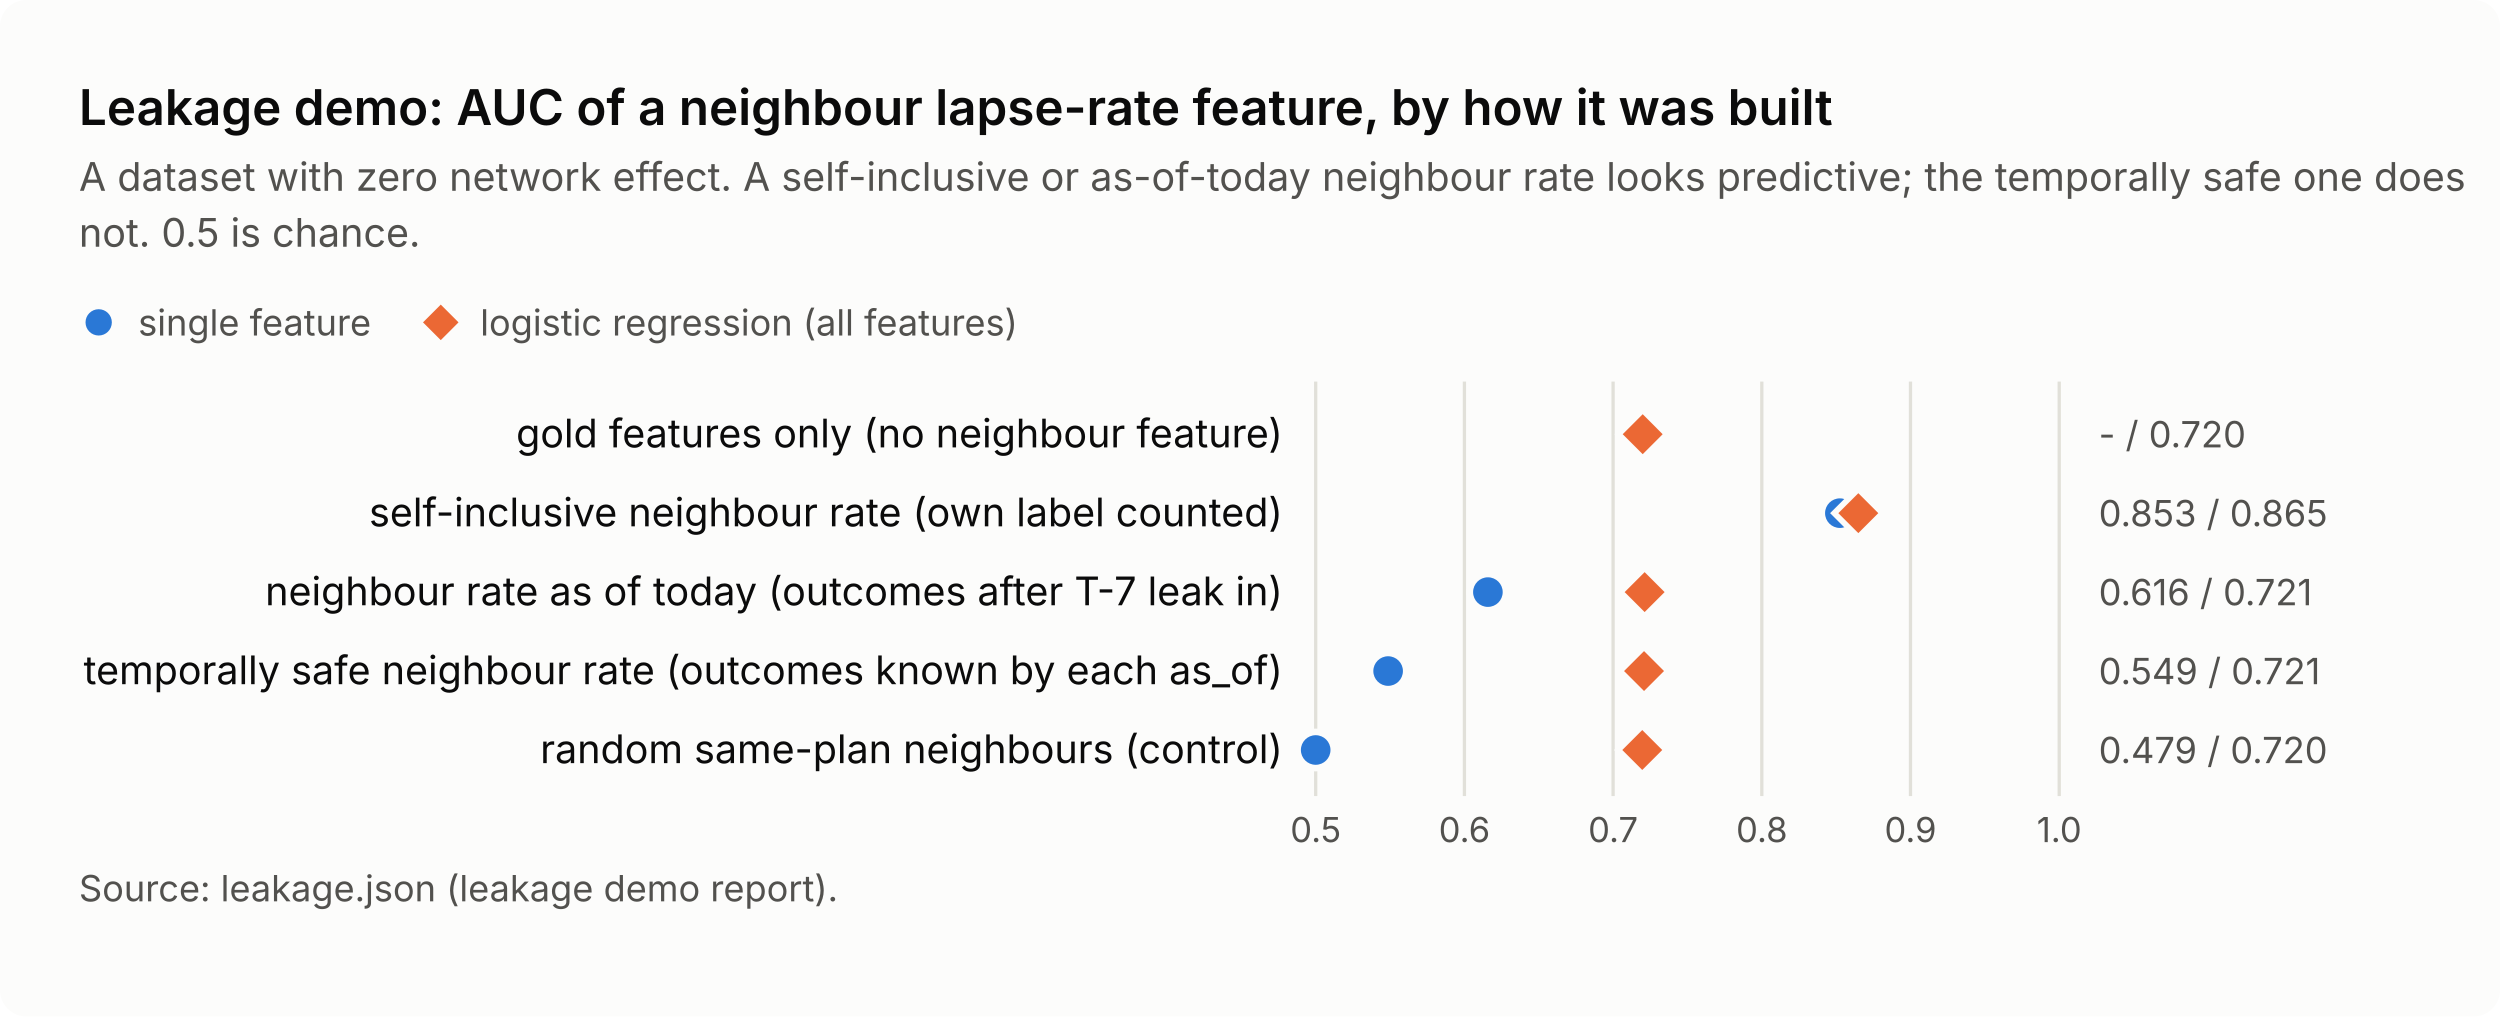
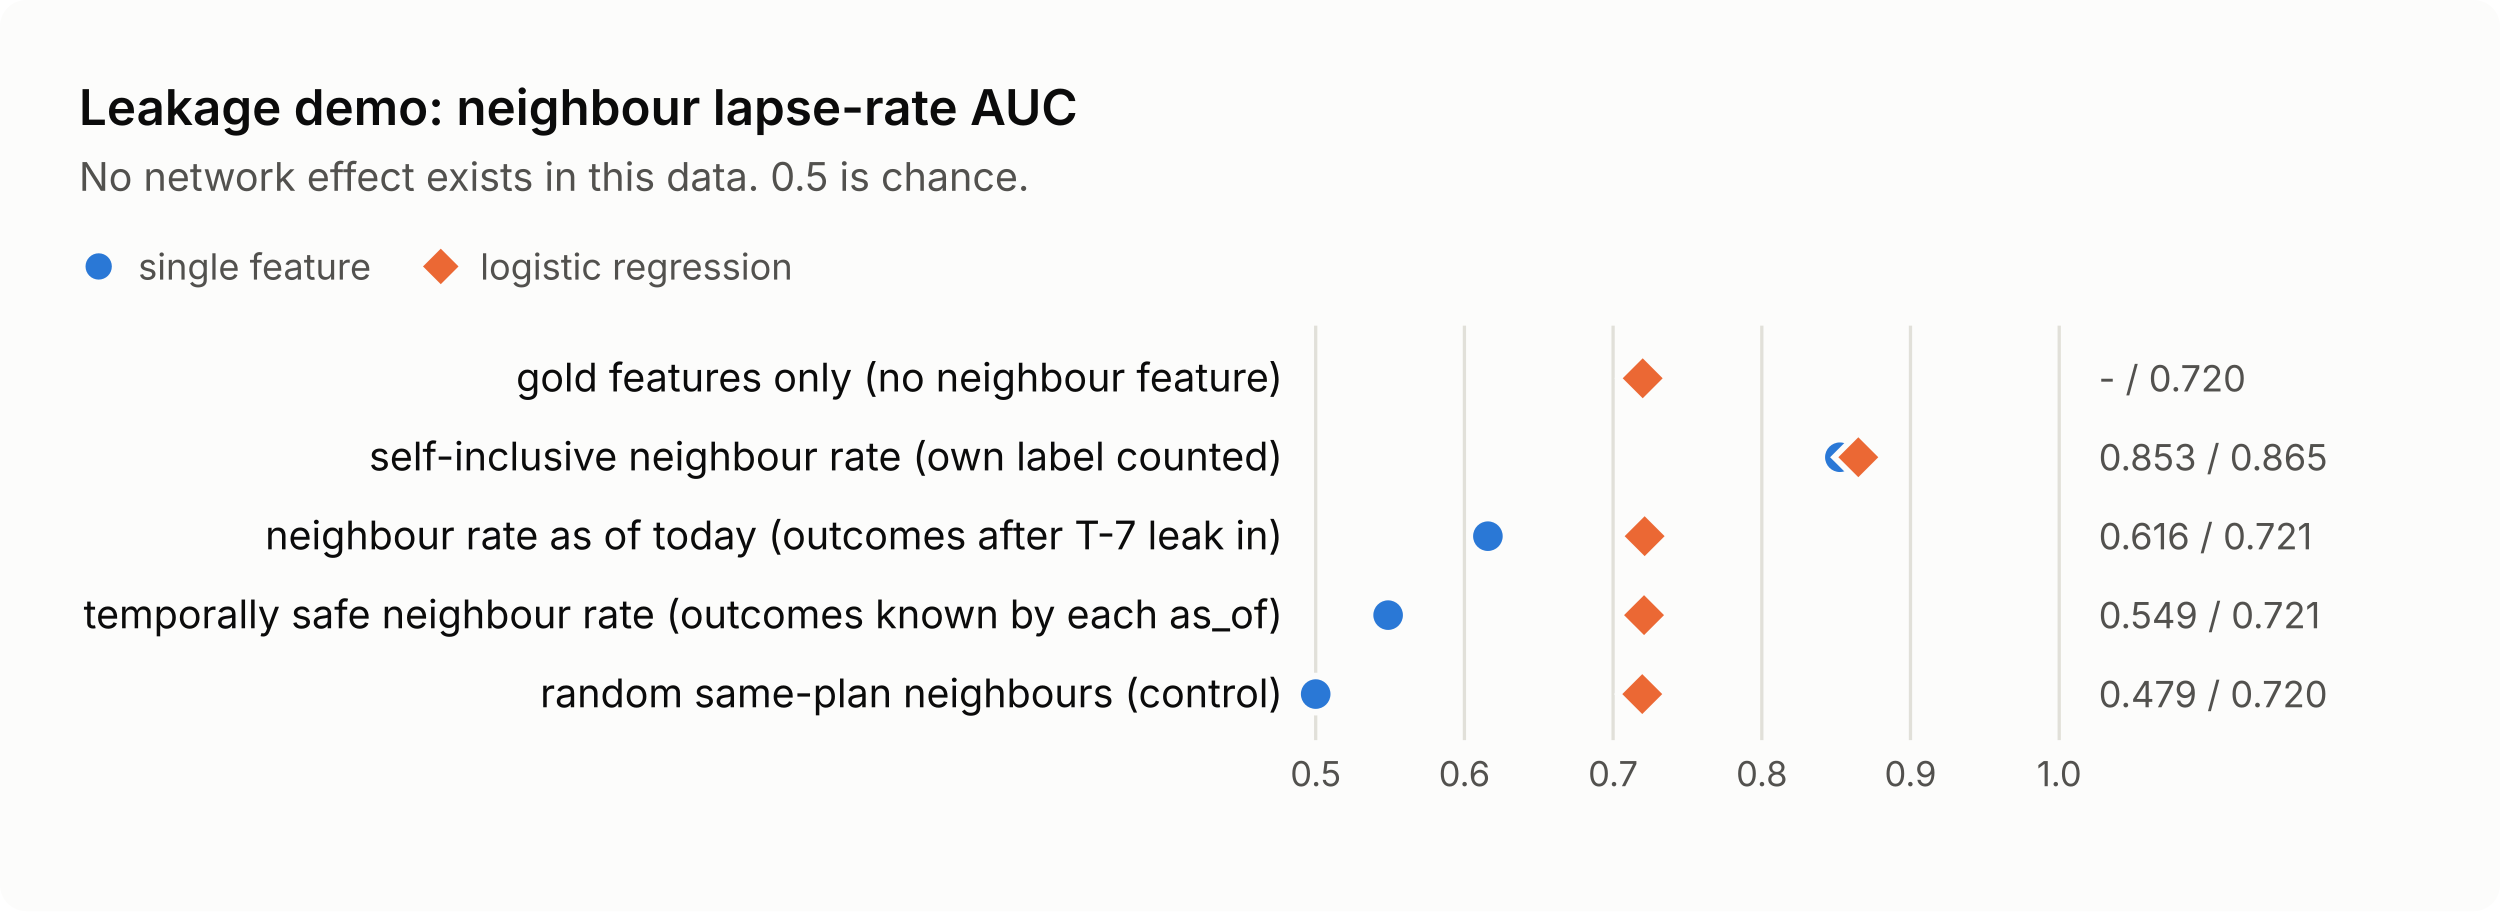
- <svg xmlns="http://www.w3.org/2000/svg" width="760" height="309" viewBox="0 0 760 309" role="img" font-family="system-ui, -apple-system, 'Segoe UI', sans-serif">
-   <rect width="760" height="309" rx="8" fill="#fcfcfb" />
-   <text x="24" y="38" font-size="15" fill="#0b0b0b" font-weight="600">Leakage demo: AUC of a neighbour lapse-rate feature, by how it was built</text>
-   <text x="24" y="58" font-size="12" fill="#52514e">A dataset with zero network effect. A self-inclusive or as-of-today neighbour rate looks predictive; the temporally safe one does</text>
-   <text x="24" y="75" font-size="12" fill="#52514e">not. 0.5 is chance.</text>
-   <circle cx="30" cy="98" r="6" fill="#fcfcfb" />
-   <circle cx="30" cy="98" r="4" fill="#2a78d6" />
-   <text x="42" y="102" font-size="11" fill="#52514e">single feature</text>
-   <path d="M133.99 90.1L141.89 98L133.99 105.9L126.09 98Z" fill="#fcfcfb" />
-   <path d="M133.99 92.6L139.39 98L133.99 103.4L128.59 98Z" fill="#eb6834" />
-   <text x="145.99" y="102" font-size="11" fill="#52514e">logistic regression (all features)</text>
-   <line x1="399.97" y1="116" x2="399.97" y2="242" stroke="#e1e0d9" stroke-width="1" />
-   <text x="399.97" y="256" font-size="10.5" fill="#52514e" text-anchor="middle" font-variant-numeric="tabular-nums">0.5</text>
-   <line x1="445.18" y1="116" x2="445.18" y2="242" stroke="#e1e0d9" stroke-width="1" />
-   <text x="445.18" y="256" font-size="10.5" fill="#52514e" text-anchor="middle" font-variant-numeric="tabular-nums">0.6</text>
-   <line x1="490.38" y1="116" x2="490.38" y2="242" stroke="#e1e0d9" stroke-width="1" />
-   <text x="490.38" y="256" font-size="10.5" fill="#52514e" text-anchor="middle" font-variant-numeric="tabular-nums">0.7</text>
-   <line x1="535.59" y1="116" x2="535.59" y2="242" stroke="#e1e0d9" stroke-width="1" />
-   <text x="535.59" y="256" font-size="10.5" fill="#52514e" text-anchor="middle" font-variant-numeric="tabular-nums">0.8</text>
-   <line x1="580.79" y1="116" x2="580.79" y2="242" stroke="#e1e0d9" stroke-width="1" />
-   <text x="580.79" y="256" font-size="10.5" fill="#52514e" text-anchor="middle" font-variant-numeric="tabular-nums">0.9</text>
-   <line x1="626" y1="116" x2="626" y2="242" stroke="#e1e0d9" stroke-width="1" />
-   <text x="626" y="256" font-size="10.5" fill="#52514e" text-anchor="middle" font-variant-numeric="tabular-nums">1.0</text>
-   <text x="389.97" y="136" font-size="12" fill="#0b0b0b" text-anchor="end">gold features only (no neighbour feature)</text>
+ <svg xmlns="http://www.w3.org/2000/svg" width="760" height="277" viewBox="0 0 760 277" role="img" font-family="system-ui, -apple-system, 'Segoe UI', sans-serif">
+   <rect width="760" height="277" rx="8" fill="#fcfcfb" />
+   <text x="24" y="38" font-size="15" fill="#0b0b0b" font-weight="600">Leakage demo: neighbour lapse-rate AUC</text>
+   <text x="24" y="58" font-size="12" fill="#52514e">No network effect exists in this data. 0.5 is chance.</text>
+   <circle cx="30" cy="81" r="6" fill="#fcfcfb" />
+   <circle cx="30" cy="81" r="4" fill="#2a78d6" />
+   <text x="42" y="85" font-size="11" fill="#52514e">single feature</text>
+   <path d="M133.99 73.1L141.89 81L133.99 88.9L126.09 81Z" fill="#fcfcfb" />
+   <path d="M133.99 75.6L139.39 81L133.99 86.4L128.59 81Z" fill="#eb6834" />
+   <text x="145.99" y="85" font-size="11" fill="#52514e">logistic regression</text>
+   <line x1="399.97" y1="99" x2="399.97" y2="225" stroke="#e1e0d9" stroke-width="1" />
+   <text x="399.97" y="239" font-size="10.5" fill="#52514e" text-anchor="middle" font-variant-numeric="tabular-nums">0.5</text>
+   <line x1="445.18" y1="99" x2="445.18" y2="225" stroke="#e1e0d9" stroke-width="1" />
+   <text x="445.18" y="239" font-size="10.5" fill="#52514e" text-anchor="middle" font-variant-numeric="tabular-nums">0.6</text>
+   <line x1="490.38" y1="99" x2="490.38" y2="225" stroke="#e1e0d9" stroke-width="1" />
+   <text x="490.38" y="239" font-size="10.5" fill="#52514e" text-anchor="middle" font-variant-numeric="tabular-nums">0.7</text>
+   <line x1="535.59" y1="99" x2="535.59" y2="225" stroke="#e1e0d9" stroke-width="1" />
+   <text x="535.59" y="239" font-size="10.5" fill="#52514e" text-anchor="middle" font-variant-numeric="tabular-nums">0.8</text>
+   <line x1="580.79" y1="99" x2="580.79" y2="225" stroke="#e1e0d9" stroke-width="1" />
+   <text x="580.79" y="239" font-size="10.5" fill="#52514e" text-anchor="middle" font-variant-numeric="tabular-nums">0.9</text>
+   <line x1="626" y1="99" x2="626" y2="225" stroke="#e1e0d9" stroke-width="1" />
+   <text x="626" y="239" font-size="10.5" fill="#52514e" text-anchor="middle" font-variant-numeric="tabular-nums">1.0</text>
+   <text x="389.97" y="119" font-size="12" fill="#0b0b0b" text-anchor="end">gold features only (no neighbour feature)</text>
  <g>
-     <path d="M499.38 123.42L507.95 132L499.38 140.57L490.8 132Z" fill="#fcfcfb" />
-     <path d="M499.38 125.92L505.45 132L499.38 138.07L493.3 132Z" fill="#eb6834" />
+     <path d="M499.38 106.42L507.95 115L499.38 123.58L490.8 115Z" fill="#fcfcfb" />
+     <path d="M499.38 108.92L505.45 115L499.38 121.08L493.3 115Z" fill="#eb6834" />
  </g>
-   <text x="638" y="136" font-size="11" fill="#52514e" font-variant-numeric="tabular-nums">- / 0.720</text>
-   <text x="389.97" y="160" font-size="12" fill="#0b0b0b" text-anchor="end">self-inclusive neighbour rate (own label counted)</text>
+   <text x="638" y="119" font-size="11" fill="#52514e" font-variant-numeric="tabular-nums">- / 0.720</text>
+   <text x="389.97" y="143" font-size="12" fill="#0b0b0b" text-anchor="end">self-inclusive neighbour rate (own label counted)</text>
  <g>
-     <circle cx="559.32" cy="156" r="6.5" fill="#fcfcfb" />
-     <circle cx="559.32" cy="156" r="4.5" fill="#2a78d6" />
+     <circle cx="559.32" cy="139" r="6.5" fill="#fcfcfb" />
+     <circle cx="559.32" cy="139" r="4.5" fill="#2a78d6" />
  </g>
  <g>
-     <path d="M564.93 147.43L573.5 156L564.93 164.57L556.35 156Z" fill="#fcfcfb" />
-     <path d="M564.93 149.93L571 156L564.93 162.07L558.85 156Z" fill="#eb6834" />
+     <path d="M564.93 130.43L573.5 139L564.93 147.57L556.35 139Z" fill="#fcfcfb" />
+     <path d="M564.93 132.93L571 139L564.93 145.07L558.85 139Z" fill="#eb6834" />
  </g>
-   <text x="638" y="160" font-size="11" fill="#52514e" font-variant-numeric="tabular-nums">0.853 / 0.865</text>
-   <text x="389.97" y="184" font-size="12" fill="#0b0b0b" text-anchor="end">neighbour rate as of today (outcomes after T-7 leak in)</text>
+   <text x="638" y="143" font-size="11" fill="#52514e" font-variant-numeric="tabular-nums">0.853 / 0.865</text>
+   <text x="389.97" y="167" font-size="12" fill="#0b0b0b" text-anchor="end">neighbour rate as of today (outcomes after T-7 leak in)</text>
  <g>
-     <circle cx="452.32" cy="180" r="6.5" fill="#fcfcfb" />
-     <circle cx="452.32" cy="180" r="4.5" fill="#2a78d6" />
+     <circle cx="452.32" cy="163" r="6.5" fill="#fcfcfb" />
+     <circle cx="452.32" cy="163" r="4.5" fill="#2a78d6" />
  </g>
  <g>
-     <path d="M499.97 171.43L508.54 180L499.97 188.57L491.39 180Z" fill="#fcfcfb" />
-     <path d="M499.97 173.93L506.04 180L499.97 186.07L493.89 180Z" fill="#eb6834" />
+     <path d="M499.97 154.43L508.54 163L499.97 171.57L491.39 163Z" fill="#fcfcfb" />
+     <path d="M499.97 156.93L506.04 163L499.97 169.07L493.89 163Z" fill="#eb6834" />
  </g>
-   <text x="638" y="184" font-size="11" fill="#52514e" font-variant-numeric="tabular-nums">0.616 / 0.721</text>
-   <text x="389.97" y="208" font-size="12" fill="#0b0b0b" text-anchor="end">temporally safe neighbour rate (outcomes known by each as_of)</text>
+   <text x="638" y="167" font-size="11" fill="#52514e" font-variant-numeric="tabular-nums">0.616 / 0.721</text>
+   <text x="389.97" y="191" font-size="12" fill="#0b0b0b" text-anchor="end">temporally safe neighbour rate (outcomes known by each as_of)</text>
  <g>
-     <circle cx="421.99" cy="204" r="6.5" fill="#fcfcfb" />
-     <circle cx="421.99" cy="204" r="4.5" fill="#2a78d6" />
+     <circle cx="421.99" cy="187" r="6.5" fill="#fcfcfb" />
+     <circle cx="421.99" cy="187" r="4.5" fill="#2a78d6" />
  </g>
  <g>
-     <path d="M499.79 195.43L508.36 204L499.79 212.57L491.21 204Z" fill="#fcfcfb" />
-     <path d="M499.79 197.93L505.86 204L499.79 210.07L493.71 204Z" fill="#eb6834" />
+     <path d="M499.79 178.43L508.36 187L499.79 195.57L491.21 187Z" fill="#fcfcfb" />
+     <path d="M499.79 180.93L505.86 187L499.79 193.07L493.71 187Z" fill="#eb6834" />
  </g>
-   <text x="638" y="208" font-size="11" fill="#52514e" font-variant-numeric="tabular-nums">0.549 / 0.721</text>
-   <text x="389.97" y="232" font-size="12" fill="#0b0b0b" text-anchor="end">random same-plan neighbours (control)</text>
+   <text x="638" y="191" font-size="11" fill="#52514e" font-variant-numeric="tabular-nums">0.549 / 0.721</text>
+   <text x="389.97" y="215" font-size="12" fill="#0b0b0b" text-anchor="end">random same-plan neighbours (control)</text>
  <g>
-     <circle cx="399.97" cy="228" r="6.5" fill="#fcfcfb" />
-     <circle cx="399.97" cy="228" r="4.5" fill="#2a78d6" />
+     <circle cx="399.97" cy="211" r="6.5" fill="#fcfcfb" />
+     <circle cx="399.97" cy="211" r="4.5" fill="#2a78d6" />
  </g>
  <g>
-     <path d="M499.24 219.43L507.82 228L499.24 236.57L490.67 228Z" fill="#fcfcfb" />
-     <path d="M499.24 221.93L505.32 228L499.24 234.07L493.17 228Z" fill="#eb6834" />
+     <path d="M499.24 202.43L507.82 211L499.24 219.57L490.67 211Z" fill="#fcfcfb" />
+     <path d="M499.24 204.93L505.32 211L499.24 217.07L493.17 211Z" fill="#eb6834" />
  </g>
-   <text x="638" y="232" font-size="11" fill="#52514e" font-variant-numeric="tabular-nums">0.479 / 0.720</text>
-   <text x="24" y="274" font-size="11" fill="#52514e">Source: leakage.json (leakage demo report).</text>
+   <text x="638" y="215" font-size="11" fill="#52514e" font-variant-numeric="tabular-nums">0.479 / 0.720</text>
</svg>
